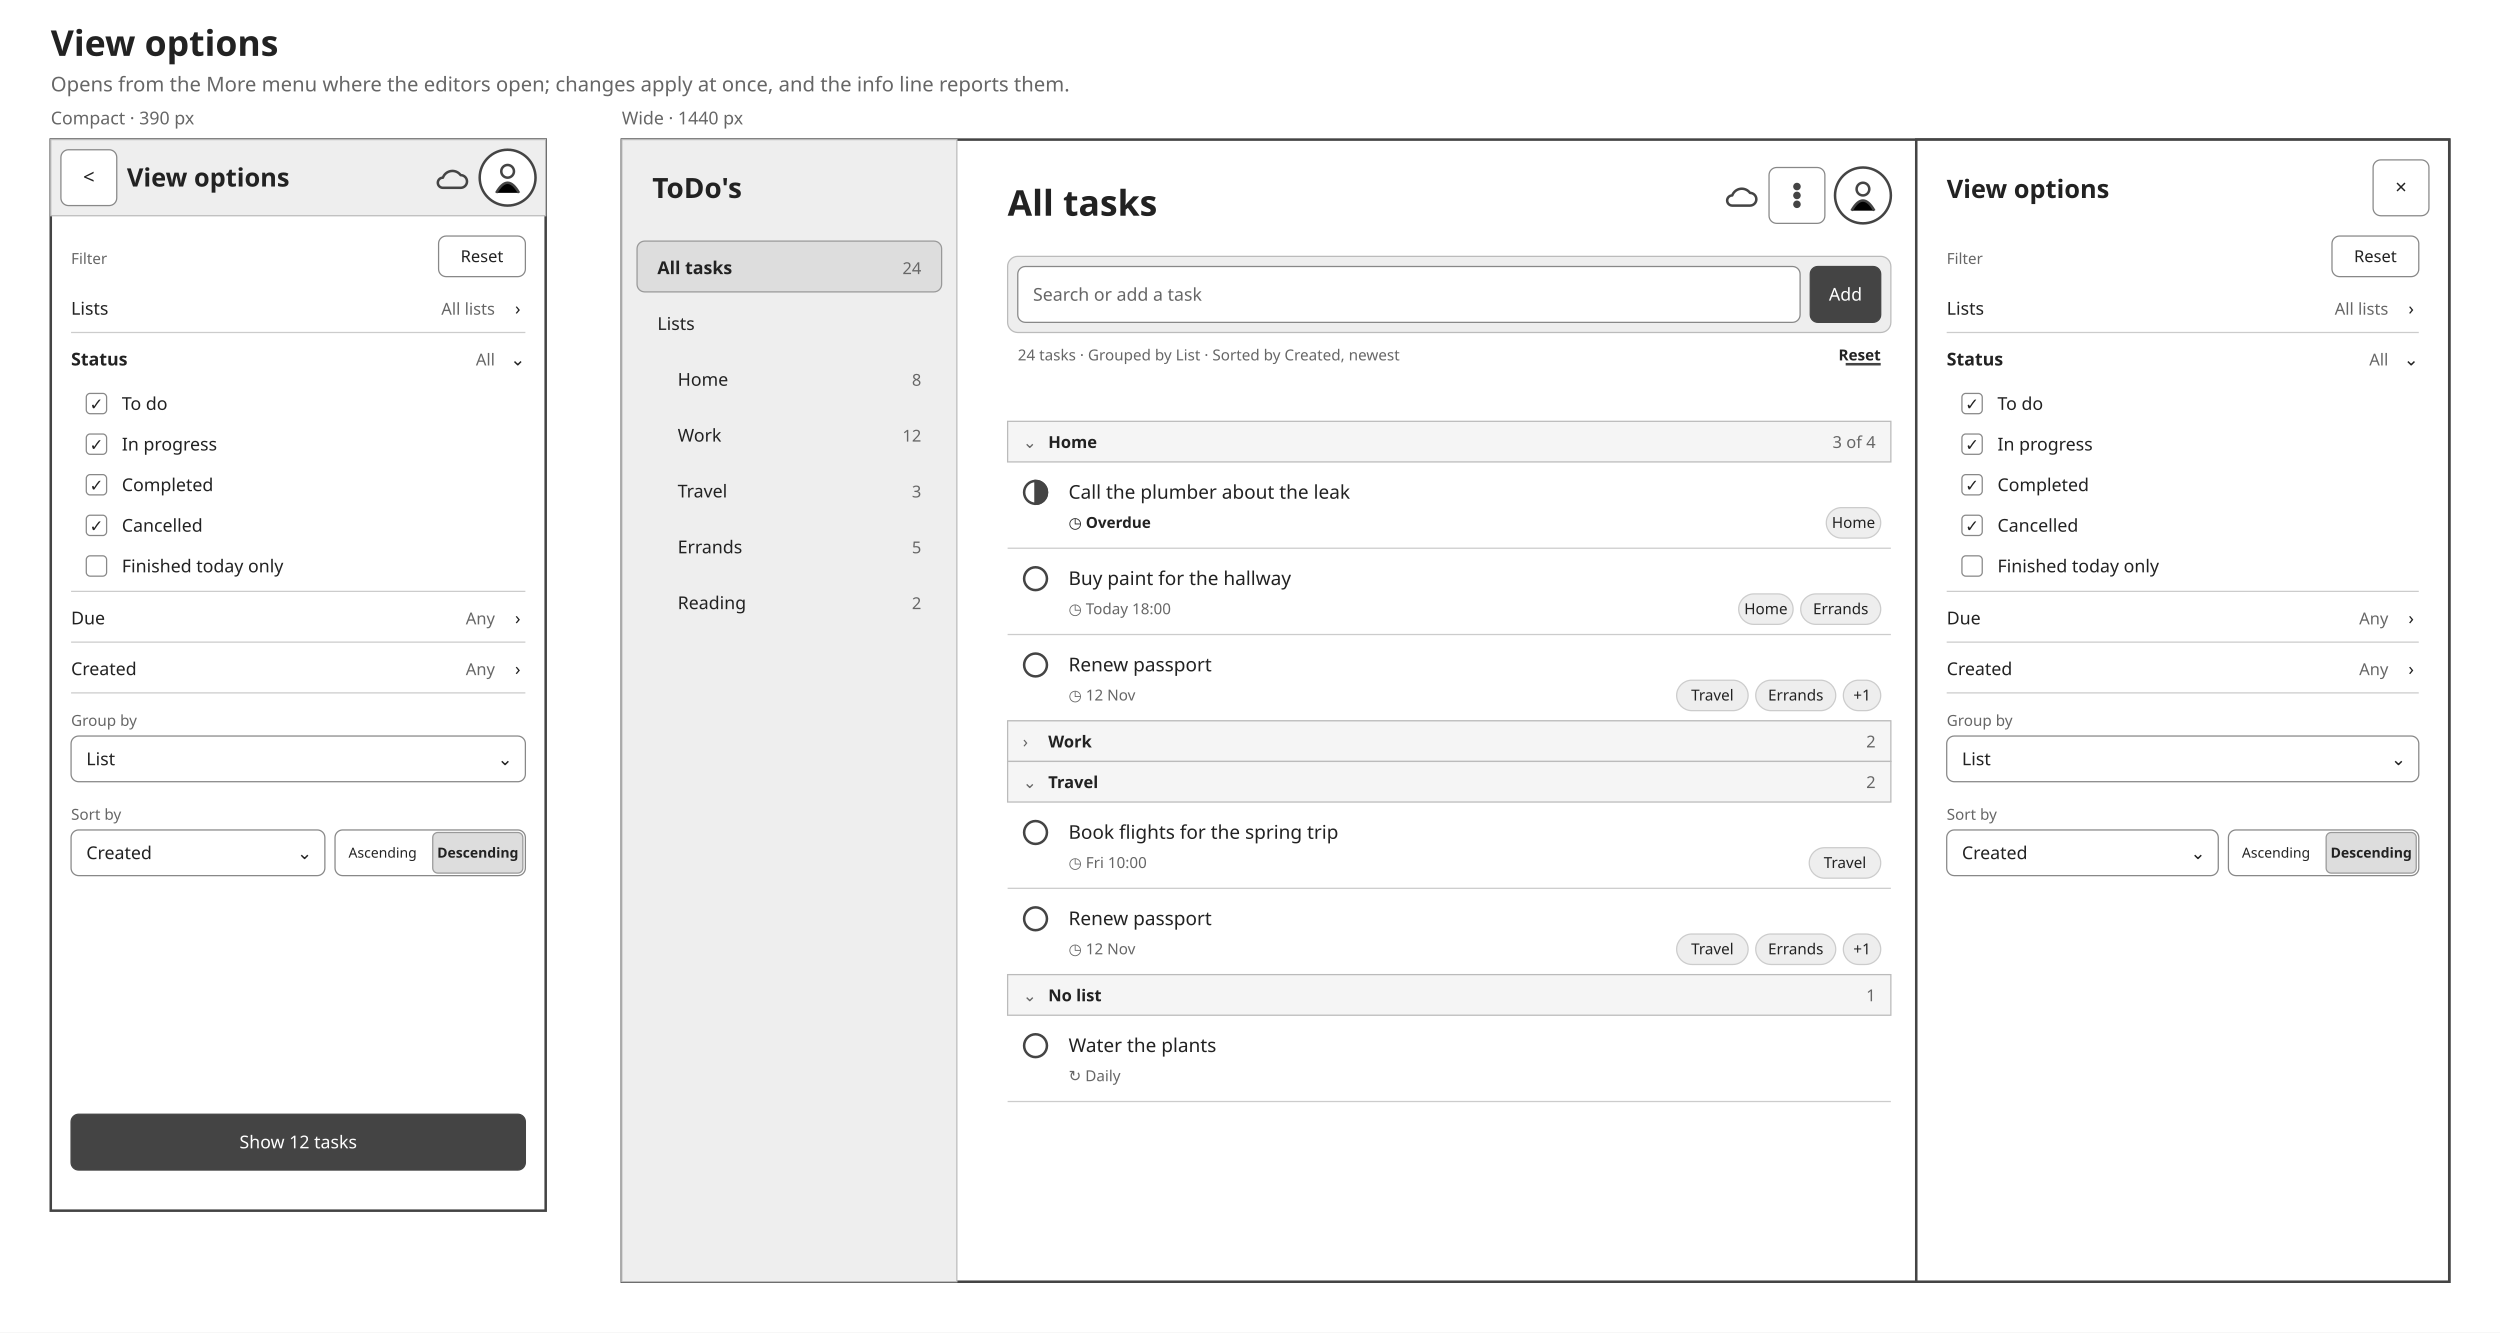
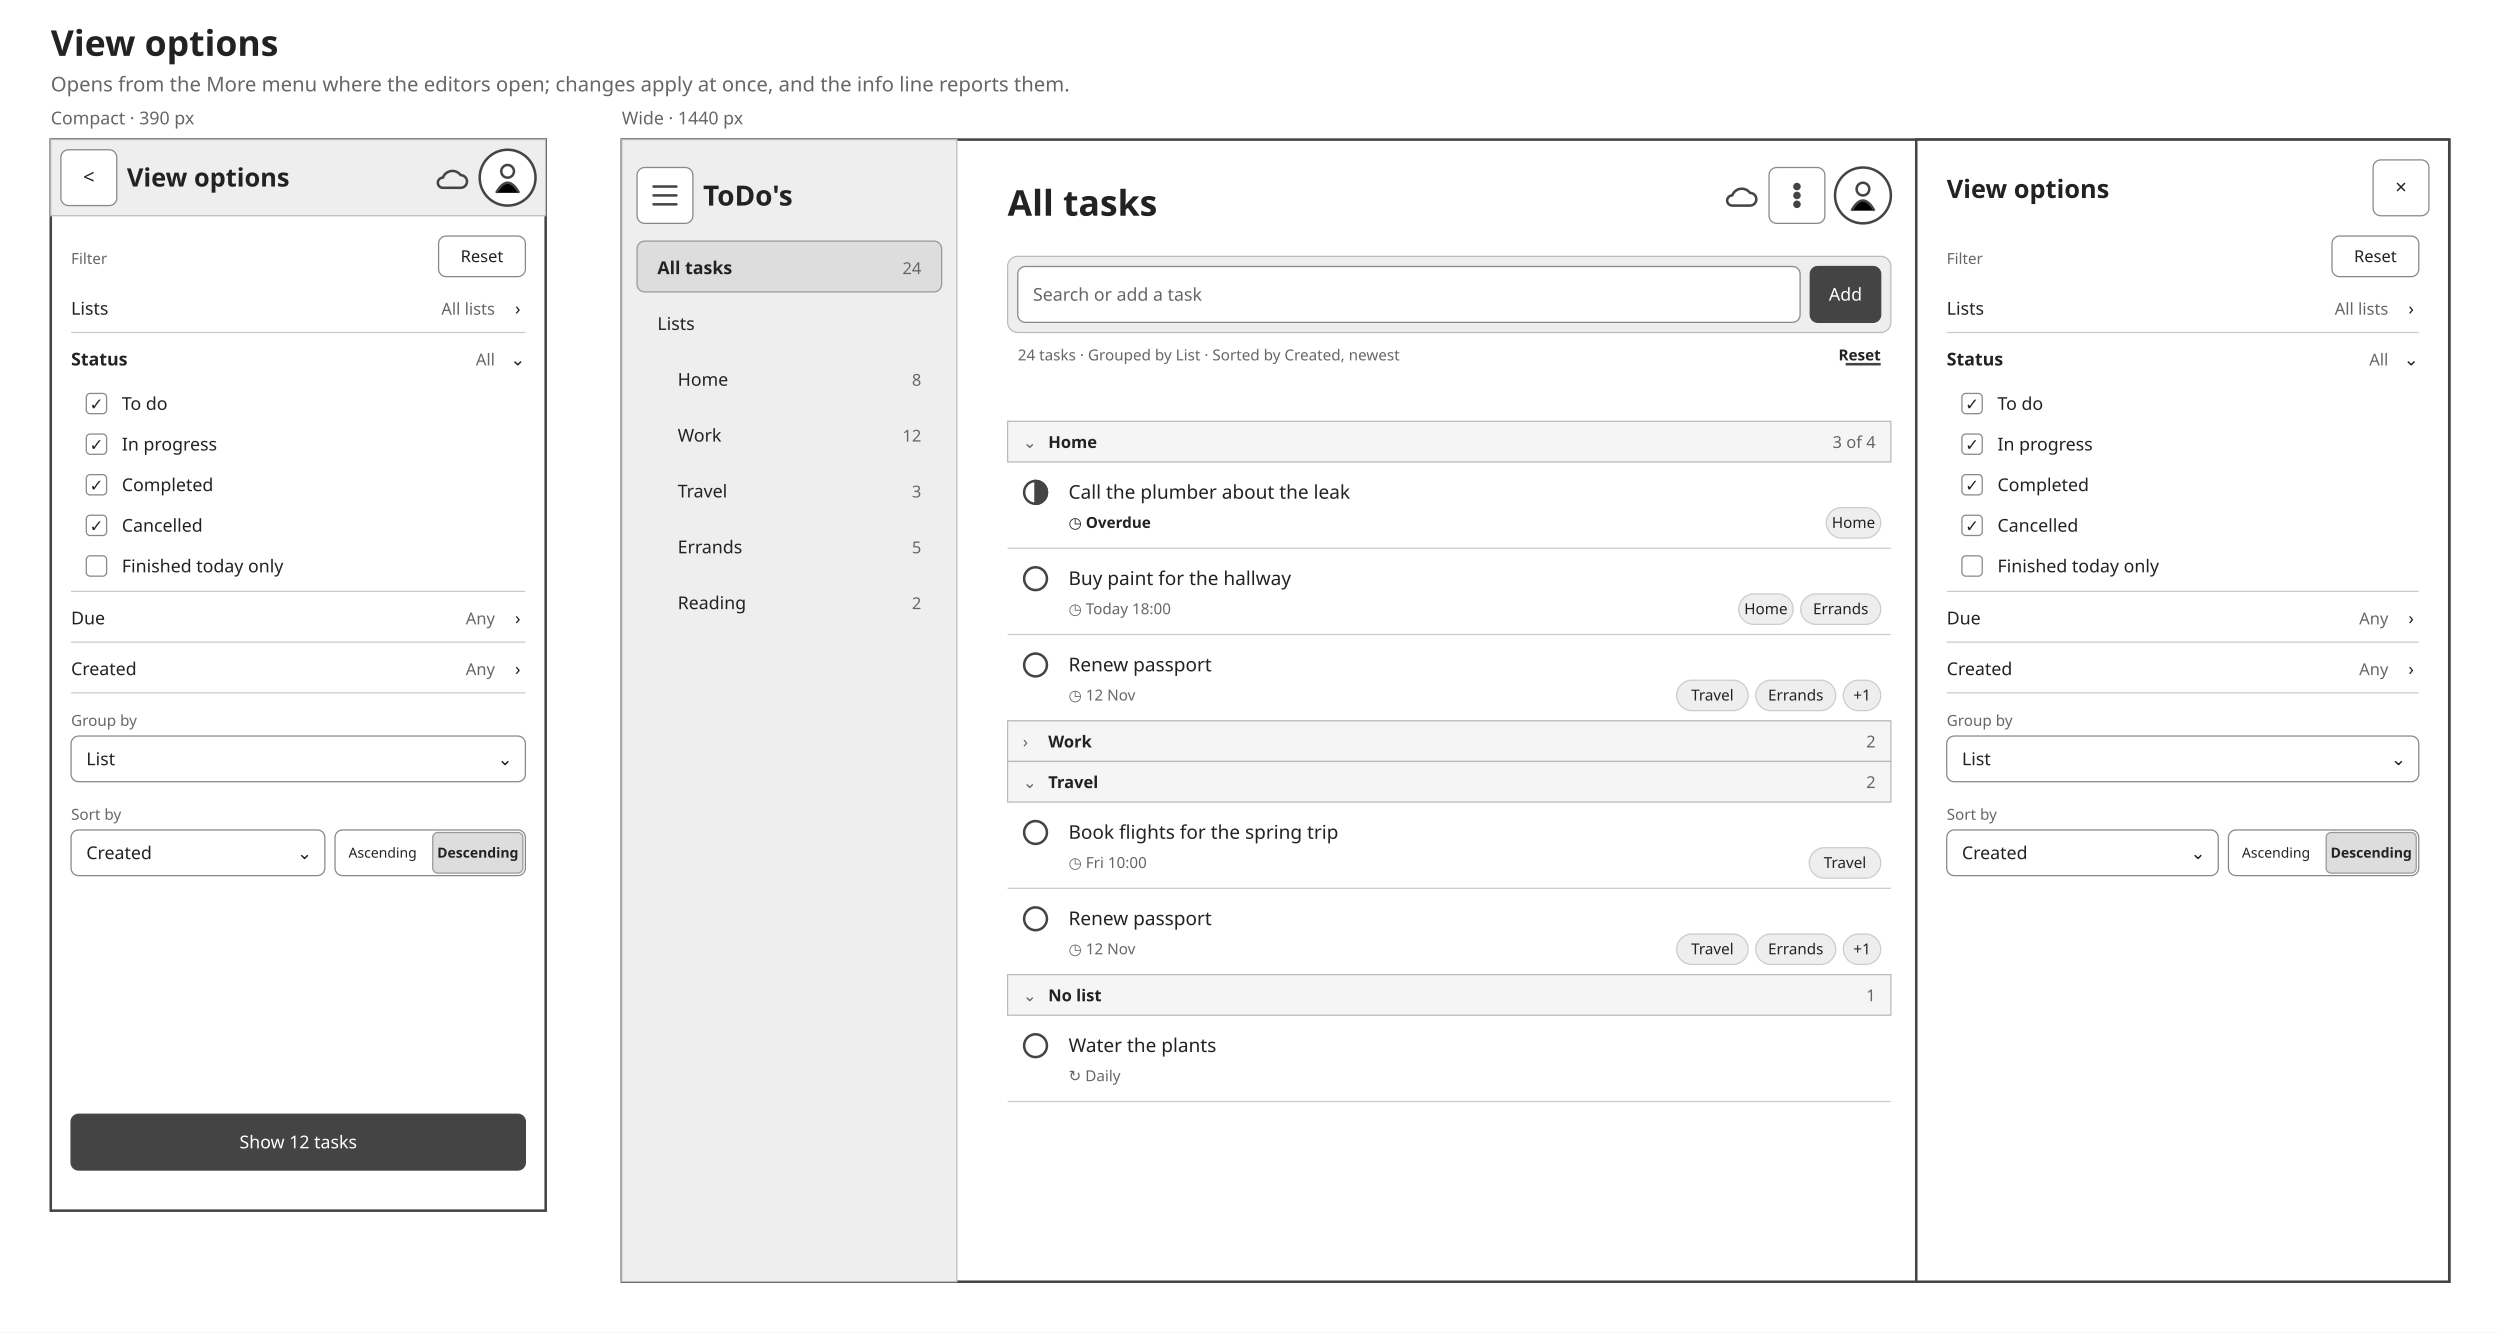
<svg xmlns="http://www.w3.org/2000/svg" width="1970" height="1050" viewBox="0 0 1970 1050">
  <style>
text { font-family: sans-serif; fill: #222222; }
.muted { fill: #666666; }
.on-primary { fill: #ffffff; }
.bold { font-weight: bold; }
rect.frame { fill: #ffffff; stroke: #444444; stroke-width: 2; }
.bar { fill: #eeeeee; stroke: #bbbbbb; }
.box { fill: #f5f5f5; stroke: #bbbbbb; }
.control { fill: #ffffff; stroke: #888888; }
.disabled { fill: #f5f5f5; stroke: #cccccc; }
.primary { fill: #444444; stroke: #444444; }
.selected { fill: #dddddd; stroke: #999999; }
.chip { fill: #eeeeee; stroke: #cccccc; }
.signal { fill: #ffffff; stroke: #222222; stroke-width: 2; }
.scrim { fill: #888888; fill-opacity: 0.5; }
.rule { stroke: #cccccc; }
.drop { stroke: #222222; stroke-width: 3; }
.icon { fill: #ffffff; stroke: #444444; stroke-width: 2; }
.icon-fill { fill: #444444; stroke: #444444; stroke-width: 2; }
.icon-mark { fill: none; stroke: #ffffff; stroke-width: 2; }
.icon-line { stroke: #444444; stroke-width: 2; }
.icon-line-open { fill: none; stroke: #444444; stroke-width: 2; stroke-linecap: round; stroke-linejoin: round; }
+ .tooltip { fill: #222222; stroke: #222222; }
  </style>
  <rect x="0" y="0" width="1970" height="1050" fill="#ffffff" />
  <text x="40" y="44" font-size="28" class="bold">View options</text>
  <text x="40" y="72" font-size="16" class="muted">Opens from the More menu where the editors open; changes apply at once, and the info line reports them.</text>
  <text x="40" y="98" font-size="14" class="muted">Compact · 390 px</text>
  <text x="490" y="98" font-size="14" class="muted">Wide · 1440 px</text>
  <g class="frame" data-width="390" data-height="844" transform="translate(40 110)">
    <rect x="0" y="0" width="390" height="844" rx="0" class="frame" />
    <rect x="0" y="0" width="390" height="60" rx="0" class="bar" />
    <rect x="8" y="8" width="44" height="44" rx="6" class="control" />
    <text x="30" y="35" font-size="16" text-anchor="middle">&lt;</text>
    <circle cx="360" cy="30" r="22" class="icon" />
    <circle cx="360" cy="25" r="5" class="icon" />
    <path d="M 351 42 Q 360 26 369 42" class="icon-line" />
    <path d="M 309 38 H 323 A 5 5 0 0 0 323 28 A 8 8 0 0 0 309 30 A 4 4 0 0 0 309 38 Z" class="icon-line-open" />
    <text x="60" y="37" font-size="20" class="bold">View options</text>
    <text x="16" y="98" font-size="12" class="muted">Filter</text>
    <rect x="305.6" y="76" width="68.4" height="32" rx="6" class="control" />
    <text x="339.8" y="96.55" font-size="13" text-anchor="middle">Reset</text>
    <text x="16" y="138" font-size="14">Lists</text>
    <text x="350" y="138" font-size="13" class="muted" text-anchor="end">All lists</text>
    <text x="368" y="138" font-size="14" text-anchor="middle">›</text>
    <line x1="16" y1="152" x2="374" y2="152" class="rule" />
    <text x="16" y="178" font-size="14" class="bold">Status</text>
    <text x="350" y="178" font-size="13" class="muted" text-anchor="end">All</text>
    <text x="368" y="178" font-size="14" text-anchor="middle">⌄</text>
    <rect x="28" y="200" width="16" height="16" rx="3" class="control" />
    <text x="36" y="213" font-size="13" class="bold" text-anchor="middle">✓</text>
    <text x="56" y="213" font-size="14">To do</text>
    <rect x="28" y="232" width="16" height="16" rx="3" class="control" />
    <text x="36" y="245" font-size="13" class="bold" text-anchor="middle">✓</text>
    <text x="56" y="245" font-size="14">In progress</text>
    <rect x="28" y="264" width="16" height="16" rx="3" class="control" />
    <text x="36" y="277" font-size="13" class="bold" text-anchor="middle">✓</text>
    <text x="56" y="277" font-size="14">Completed</text>
    <rect x="28" y="296" width="16" height="16" rx="3" class="control" />
    <text x="36" y="309" font-size="13" class="bold" text-anchor="middle">✓</text>
    <text x="56" y="309" font-size="14">Cancelled</text>
    <rect x="28" y="328" width="16" height="16" rx="3" class="control" />
    <text x="56" y="341" font-size="14">Finished today only</text>
    <line x1="16" y1="356" x2="374" y2="356" class="rule" />
    <text x="16" y="382" font-size="14">Due</text>
    <text x="350" y="382" font-size="13" class="muted" text-anchor="end">Any</text>
    <text x="368" y="382" font-size="14" text-anchor="middle">›</text>
    <line x1="16" y1="396" x2="374" y2="396" class="rule" />
    <text x="16" y="422" font-size="14">Created</text>
    <text x="350" y="422" font-size="13" class="muted" text-anchor="end">Any</text>
    <text x="368" y="422" font-size="14" text-anchor="middle">›</text>
    <line x1="16" y1="436" x2="374" y2="436" class="rule" />
    <text x="16" y="462" font-size="12" class="muted">Group by</text>
    <rect x="16" y="470" width="358" height="36" rx="6" class="control" />
    <text x="28" y="493" font-size="14">List</text>
    <text x="358" y="493" font-size="14" text-anchor="middle">⌄</text>
    <text x="16" y="536" font-size="12" class="muted">Sort by</text>
    <rect x="16" y="544" width="200" height="36" rx="6" class="control" />
    <text x="28" y="567" font-size="14">Created</text>
    <text x="200" y="567" font-size="14" text-anchor="middle">⌄</text>
    <rect x="224" y="544" width="150" height="36" rx="6" class="control" />
    <text x="261.5" y="565.85" font-size="11" text-anchor="middle">Ascending</text>
    <rect x="301" y="546" width="71" height="32" rx="4" class="selected" />
    <text x="336.5" y="565.85" font-size="11" class="bold" text-anchor="middle">Descending</text>
    <rect x="16" y="768" width="358" height="44" rx="6" class="primary" />
    <text x="195" y="794.9" font-size="14" class="on-primary" text-anchor="middle">Show 12 tasks</text>
  </g>
  <g class="frame" data-width="1440" data-height="900" transform="translate(490 110)">
    <rect x="0" y="0" width="1440" height="900" rx="0" class="frame" />
    <rect x="0" y="0" width="264" height="900" rx="0" class="bar" />
-     <text x="24" y="46" font-size="22" class="bold">ToDo's</text>
+     <rect x="12" y="22" width="44" height="44" rx="6" class="control" />
+     <path d="M 25 37 H 43" class="icon-line-open" />
+     <path d="M 25 44 H 43" class="icon-line-open" />
+     <path d="M 25 51 H 43" class="icon-line-open" />
+     <text x="64" y="52" font-size="22" class="bold">ToDo's</text>
    <rect x="12" y="80" width="240" height="40" rx="6" class="selected" />
    <text x="28" y="106" font-size="14" class="bold">All tasks</text>
    <text x="236" y="106" font-size="13" class="muted" text-anchor="end">24</text>
    <text x="28" y="150" font-size="14">Lists</text>
    <text x="44" y="194" font-size="14">Home</text>
    <text x="236" y="194" font-size="13" class="muted" text-anchor="end">8</text>
    <text x="44" y="238" font-size="14">Work</text>
    <text x="236" y="238" font-size="13" class="muted" text-anchor="end">12</text>
    <text x="44" y="282" font-size="14">Travel</text>
    <text x="236" y="282" font-size="13" class="muted" text-anchor="end">3</text>
    <text x="44" y="326" font-size="14">Errands</text>
    <text x="236" y="326" font-size="13" class="muted" text-anchor="end">5</text>
    <text x="44" y="370" font-size="14">Reading</text>
    <text x="236" y="370" font-size="13" class="muted" text-anchor="end">2</text>
    <circle cx="978" cy="44" r="22" class="icon" />
    <circle cx="978" cy="39" r="5" class="icon" />
    <path d="M 969 56 Q 978 40 987 56" class="icon-line" />
    <path d="M 875 52 H 889 A 5 5 0 0 0 889 42 A 8 8 0 0 0 875 44 A 4 4 0 0 0 875 52 Z" class="icon-line-open" />
    <rect x="904" y="22" width="44" height="44" rx="6" class="control" />
    <circle cx="926" cy="37" r="2" class="icon-fill" />
    <circle cx="926" cy="44" r="2" class="icon-fill" />
    <circle cx="926" cy="51" r="2" class="icon-fill" />
    <text x="304" y="60" font-size="28" class="bold">All tasks</text>
    <rect x="304" y="92" width="696" height="60" rx="8" class="bar" />
    <rect x="936.48" y="100" width="55.52" height="44" rx="6" class="primary" />
    <text x="964.24" y="126.9" font-size="14" class="on-primary" text-anchor="middle">Add</text>
    <rect x="312" y="100" width="616.48" height="44" rx="6" class="control" />
    <text x="324" y="127" font-size="14" class="muted">Search or add a task</text>
    <text x="992" y="174" font-size="12" class="bold" text-anchor="end">Reset</text>
    <line x1="964.4" y1="177" x2="992" y2="177" class="icon-line" />
    <text x="312" y="174" font-size="12" class="muted">24 tasks · Grouped by List · Sorted by Created, newest</text>
    <rect x="304" y="222" width="696" height="32" rx="0" class="box" />
    <text x="316" y="243" font-size="13" class="muted">⌄</text>
    <text x="336" y="243" font-size="13" class="bold">Home</text>
    <text x="988" y="243" font-size="13" class="muted" text-anchor="end">3 of 4</text>
    <line x1="304" y1="322" x2="1000" y2="322" class="rule" />
    <circle cx="326" cy="278" r="9" class="icon" />
    <path d="M326 269 A9 9 0 0 1 326 287 Z" class="icon-fill" />
    <text x="352" y="283" font-size="15">Call the plumber about the leak</text>
    <text x="352" y="306" font-size="12" class="bold">◷ Overdue</text>
    <rect x="949.12" y="290" width="42.88" height="24" rx="12" class="chip" />
    <text x="970.56" y="306" font-size="12" text-anchor="middle">Home</text>
    <line x1="304" y1="390" x2="1000" y2="390" class="rule" />
    <circle cx="326" cy="346" r="9" class="icon" />
    <text x="352" y="351" font-size="15">Buy paint for the hallway</text>
    <text x="352" y="374" font-size="12" class="muted">◷ Today 18:00</text>
    <rect x="928.96" y="358" width="63.04" height="24" rx="12" class="chip" />
    <text x="960.48" y="374" font-size="12" text-anchor="middle">Errands</text>
    <rect x="880.08" y="358" width="42.88" height="24" rx="12" class="chip" />
    <text x="901.52" y="374" font-size="12" text-anchor="middle">Home</text>
    <line x1="304" y1="458" x2="1000" y2="458" class="rule" />
    <circle cx="326" cy="414" r="9" class="icon" />
    <text x="352" y="419" font-size="15">Renew passport</text>
    <text x="352" y="442" font-size="12" class="muted">◷ 12 Nov</text>
    <rect x="962.56" y="426" width="29.44" height="24" rx="12" class="chip" />
    <text x="977.28" y="442" font-size="12" text-anchor="middle">+1</text>
    <rect x="893.52" y="426" width="63.04" height="24" rx="12" class="chip" />
    <text x="925.04" y="442" font-size="12" text-anchor="middle">Errands</text>
    <rect x="831.2" y="426" width="56.32" height="24" rx="12" class="chip" />
    <text x="859.36" y="442" font-size="12" text-anchor="middle">Travel</text>
    <rect x="304" y="458" width="696" height="32" rx="0" class="box" />
    <text x="316" y="479" font-size="13" class="muted">›</text>
    <text x="336" y="479" font-size="13" class="bold">Work</text>
    <text x="988" y="479" font-size="13" class="muted" text-anchor="end">2</text>
    <rect x="304" y="490" width="696" height="32" rx="0" class="box" />
    <text x="316" y="511" font-size="13" class="muted">⌄</text>
    <text x="336" y="511" font-size="13" class="bold">Travel</text>
    <text x="988" y="511" font-size="13" class="muted" text-anchor="end">2</text>
    <line x1="304" y1="590" x2="1000" y2="590" class="rule" />
    <circle cx="326" cy="546" r="9" class="icon" />
    <text x="352" y="551" font-size="15">Book flights for the spring trip</text>
    <text x="352" y="574" font-size="12" class="muted">◷ Fri 10:00</text>
    <rect x="935.68" y="558" width="56.32" height="24" rx="12" class="chip" />
    <text x="963.84" y="574" font-size="12" text-anchor="middle">Travel</text>
    <line x1="304" y1="658" x2="1000" y2="658" class="rule" />
    <circle cx="326" cy="614" r="9" class="icon" />
    <text x="352" y="619" font-size="15">Renew passport</text>
    <text x="352" y="642" font-size="12" class="muted">◷ 12 Nov</text>
    <rect x="962.56" y="626" width="29.44" height="24" rx="12" class="chip" />
    <text x="977.28" y="642" font-size="12" text-anchor="middle">+1</text>
    <rect x="893.52" y="626" width="63.04" height="24" rx="12" class="chip" />
    <text x="925.04" y="642" font-size="12" text-anchor="middle">Errands</text>
    <rect x="831.2" y="626" width="56.32" height="24" rx="12" class="chip" />
    <text x="859.36" y="642" font-size="12" text-anchor="middle">Travel</text>
    <rect x="304" y="658" width="696" height="32" rx="0" class="box" />
    <text x="316" y="679" font-size="13" class="muted">⌄</text>
    <text x="336" y="679" font-size="13" class="bold">No list</text>
    <text x="988" y="679" font-size="13" class="muted" text-anchor="end">1</text>
    <line x1="304" y1="758" x2="1000" y2="758" class="rule" />
    <circle cx="326" cy="714" r="9" class="icon" />
    <text x="352" y="719" font-size="15">Water the plants</text>
    <text x="352" y="742" font-size="12" class="muted">↻ Daily</text>
    <rect x="1020" y="0" width="420" height="900" rx="0" class="frame" />
    <text x="1044" y="46" font-size="20" class="bold">View options</text>
    <rect x="1380" y="16" width="44" height="44" rx="6" class="control" />
    <text x="1402" y="43" font-size="16" text-anchor="middle">×</text>
    <text x="1044" y="98" font-size="12" class="muted">Filter</text>
    <rect x="1347.6" y="76" width="68.4" height="32" rx="6" class="control" />
    <text x="1381.8" y="96.55" font-size="13" text-anchor="middle">Reset</text>
    <text x="1044" y="138" font-size="14">Lists</text>
    <text x="1392" y="138" font-size="13" class="muted" text-anchor="end">All lists</text>
    <text x="1410" y="138" font-size="14" text-anchor="middle">›</text>
    <line x1="1044" y1="152" x2="1416" y2="152" class="rule" />
    <text x="1044" y="178" font-size="14" class="bold">Status</text>
    <text x="1392" y="178" font-size="13" class="muted" text-anchor="end">All</text>
    <text x="1410" y="178" font-size="14" text-anchor="middle">⌄</text>
    <rect x="1056" y="200" width="16" height="16" rx="3" class="control" />
    <text x="1064" y="213" font-size="13" class="bold" text-anchor="middle">✓</text>
    <text x="1084" y="213" font-size="14">To do</text>
    <rect x="1056" y="232" width="16" height="16" rx="3" class="control" />
    <text x="1064" y="245" font-size="13" class="bold" text-anchor="middle">✓</text>
    <text x="1084" y="245" font-size="14">In progress</text>
    <rect x="1056" y="264" width="16" height="16" rx="3" class="control" />
    <text x="1064" y="277" font-size="13" class="bold" text-anchor="middle">✓</text>
    <text x="1084" y="277" font-size="14">Completed</text>
    <rect x="1056" y="296" width="16" height="16" rx="3" class="control" />
    <text x="1064" y="309" font-size="13" class="bold" text-anchor="middle">✓</text>
    <text x="1084" y="309" font-size="14">Cancelled</text>
    <rect x="1056" y="328" width="16" height="16" rx="3" class="control" />
    <text x="1084" y="341" font-size="14">Finished today only</text>
    <line x1="1044" y1="356" x2="1416" y2="356" class="rule" />
    <text x="1044" y="382" font-size="14">Due</text>
    <text x="1392" y="382" font-size="13" class="muted" text-anchor="end">Any</text>
    <text x="1410" y="382" font-size="14" text-anchor="middle">›</text>
    <line x1="1044" y1="396" x2="1416" y2="396" class="rule" />
    <text x="1044" y="422" font-size="14">Created</text>
    <text x="1392" y="422" font-size="13" class="muted" text-anchor="end">Any</text>
    <text x="1410" y="422" font-size="14" text-anchor="middle">›</text>
    <line x1="1044" y1="436" x2="1416" y2="436" class="rule" />
    <text x="1044" y="462" font-size="12" class="muted">Group by</text>
    <rect x="1044" y="470" width="372" height="36" rx="6" class="control" />
    <text x="1056" y="493" font-size="14">List</text>
    <text x="1400" y="493" font-size="14" text-anchor="middle">⌄</text>
    <text x="1044" y="536" font-size="12" class="muted">Sort by</text>
    <rect x="1044" y="544" width="214" height="36" rx="6" class="control" />
    <text x="1056" y="567" font-size="14">Created</text>
    <text x="1242" y="567" font-size="14" text-anchor="middle">⌄</text>
    <rect x="1266" y="544" width="150" height="36" rx="6" class="control" />
    <text x="1303.5" y="565.85" font-size="11" text-anchor="middle">Ascending</text>
    <rect x="1343" y="546" width="71" height="32" rx="4" class="selected" />
    <text x="1378.5" y="565.85" font-size="11" class="bold" text-anchor="middle">Descending</text>
  </g>
</svg>
